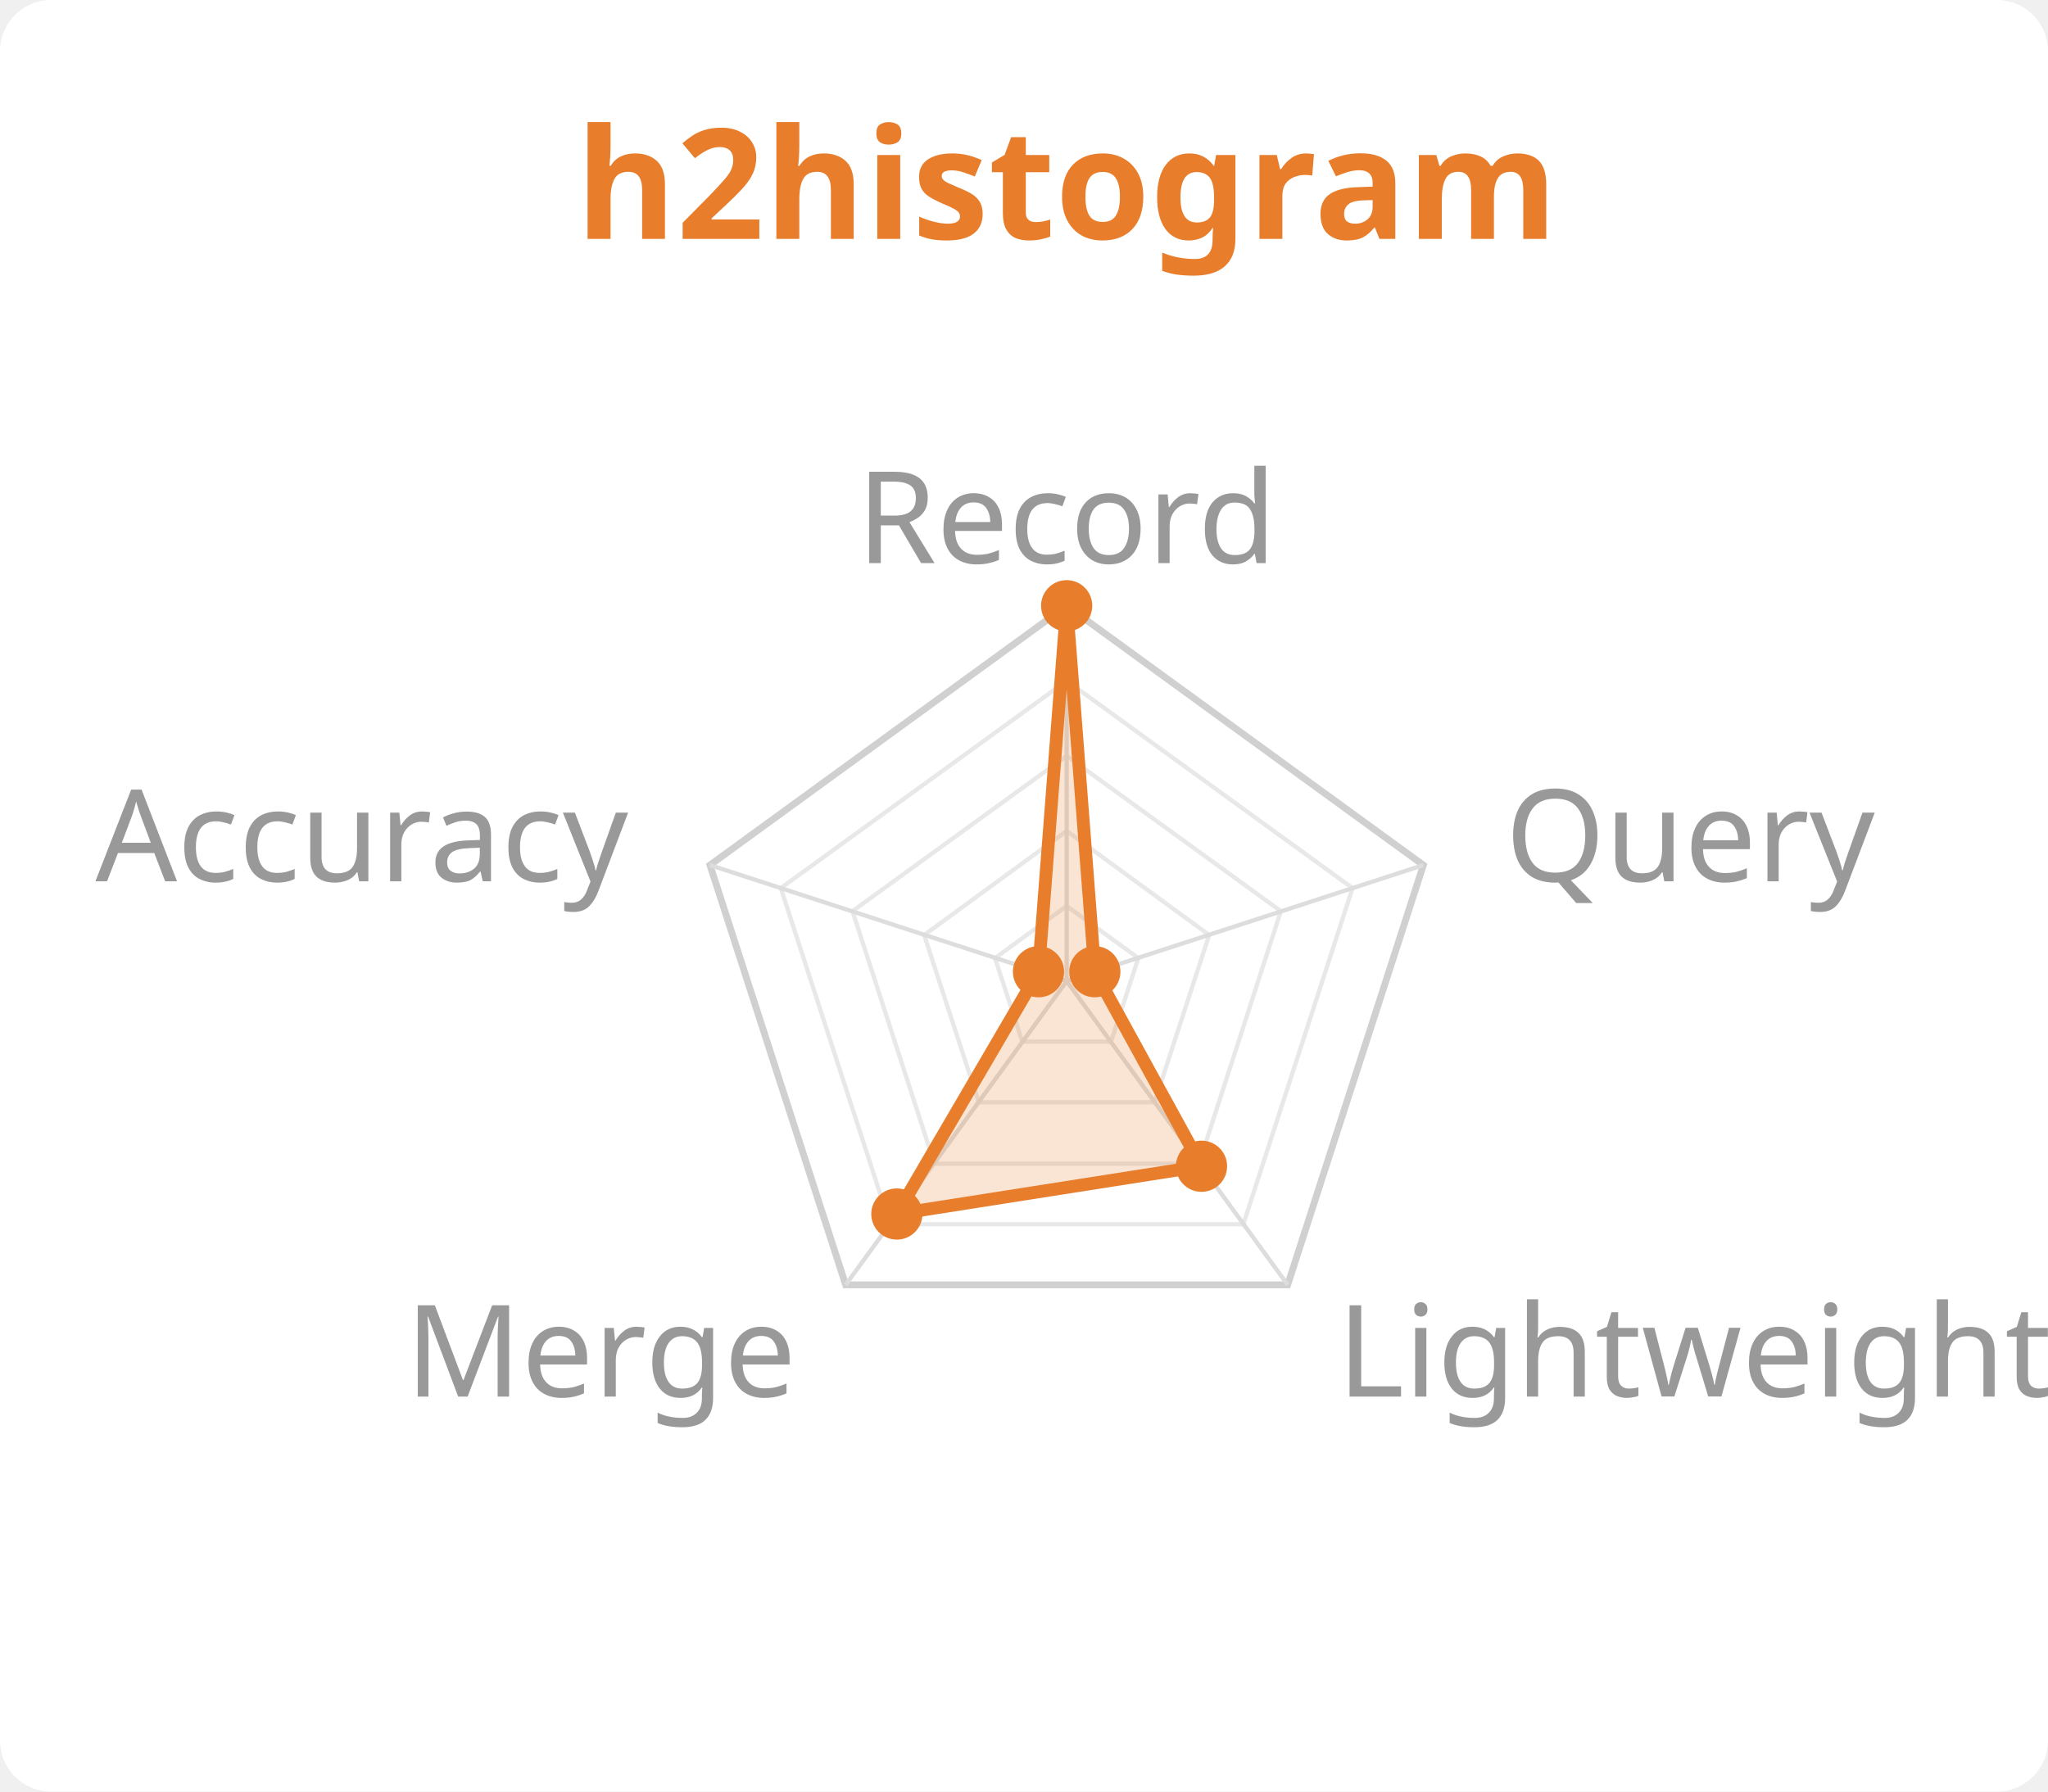
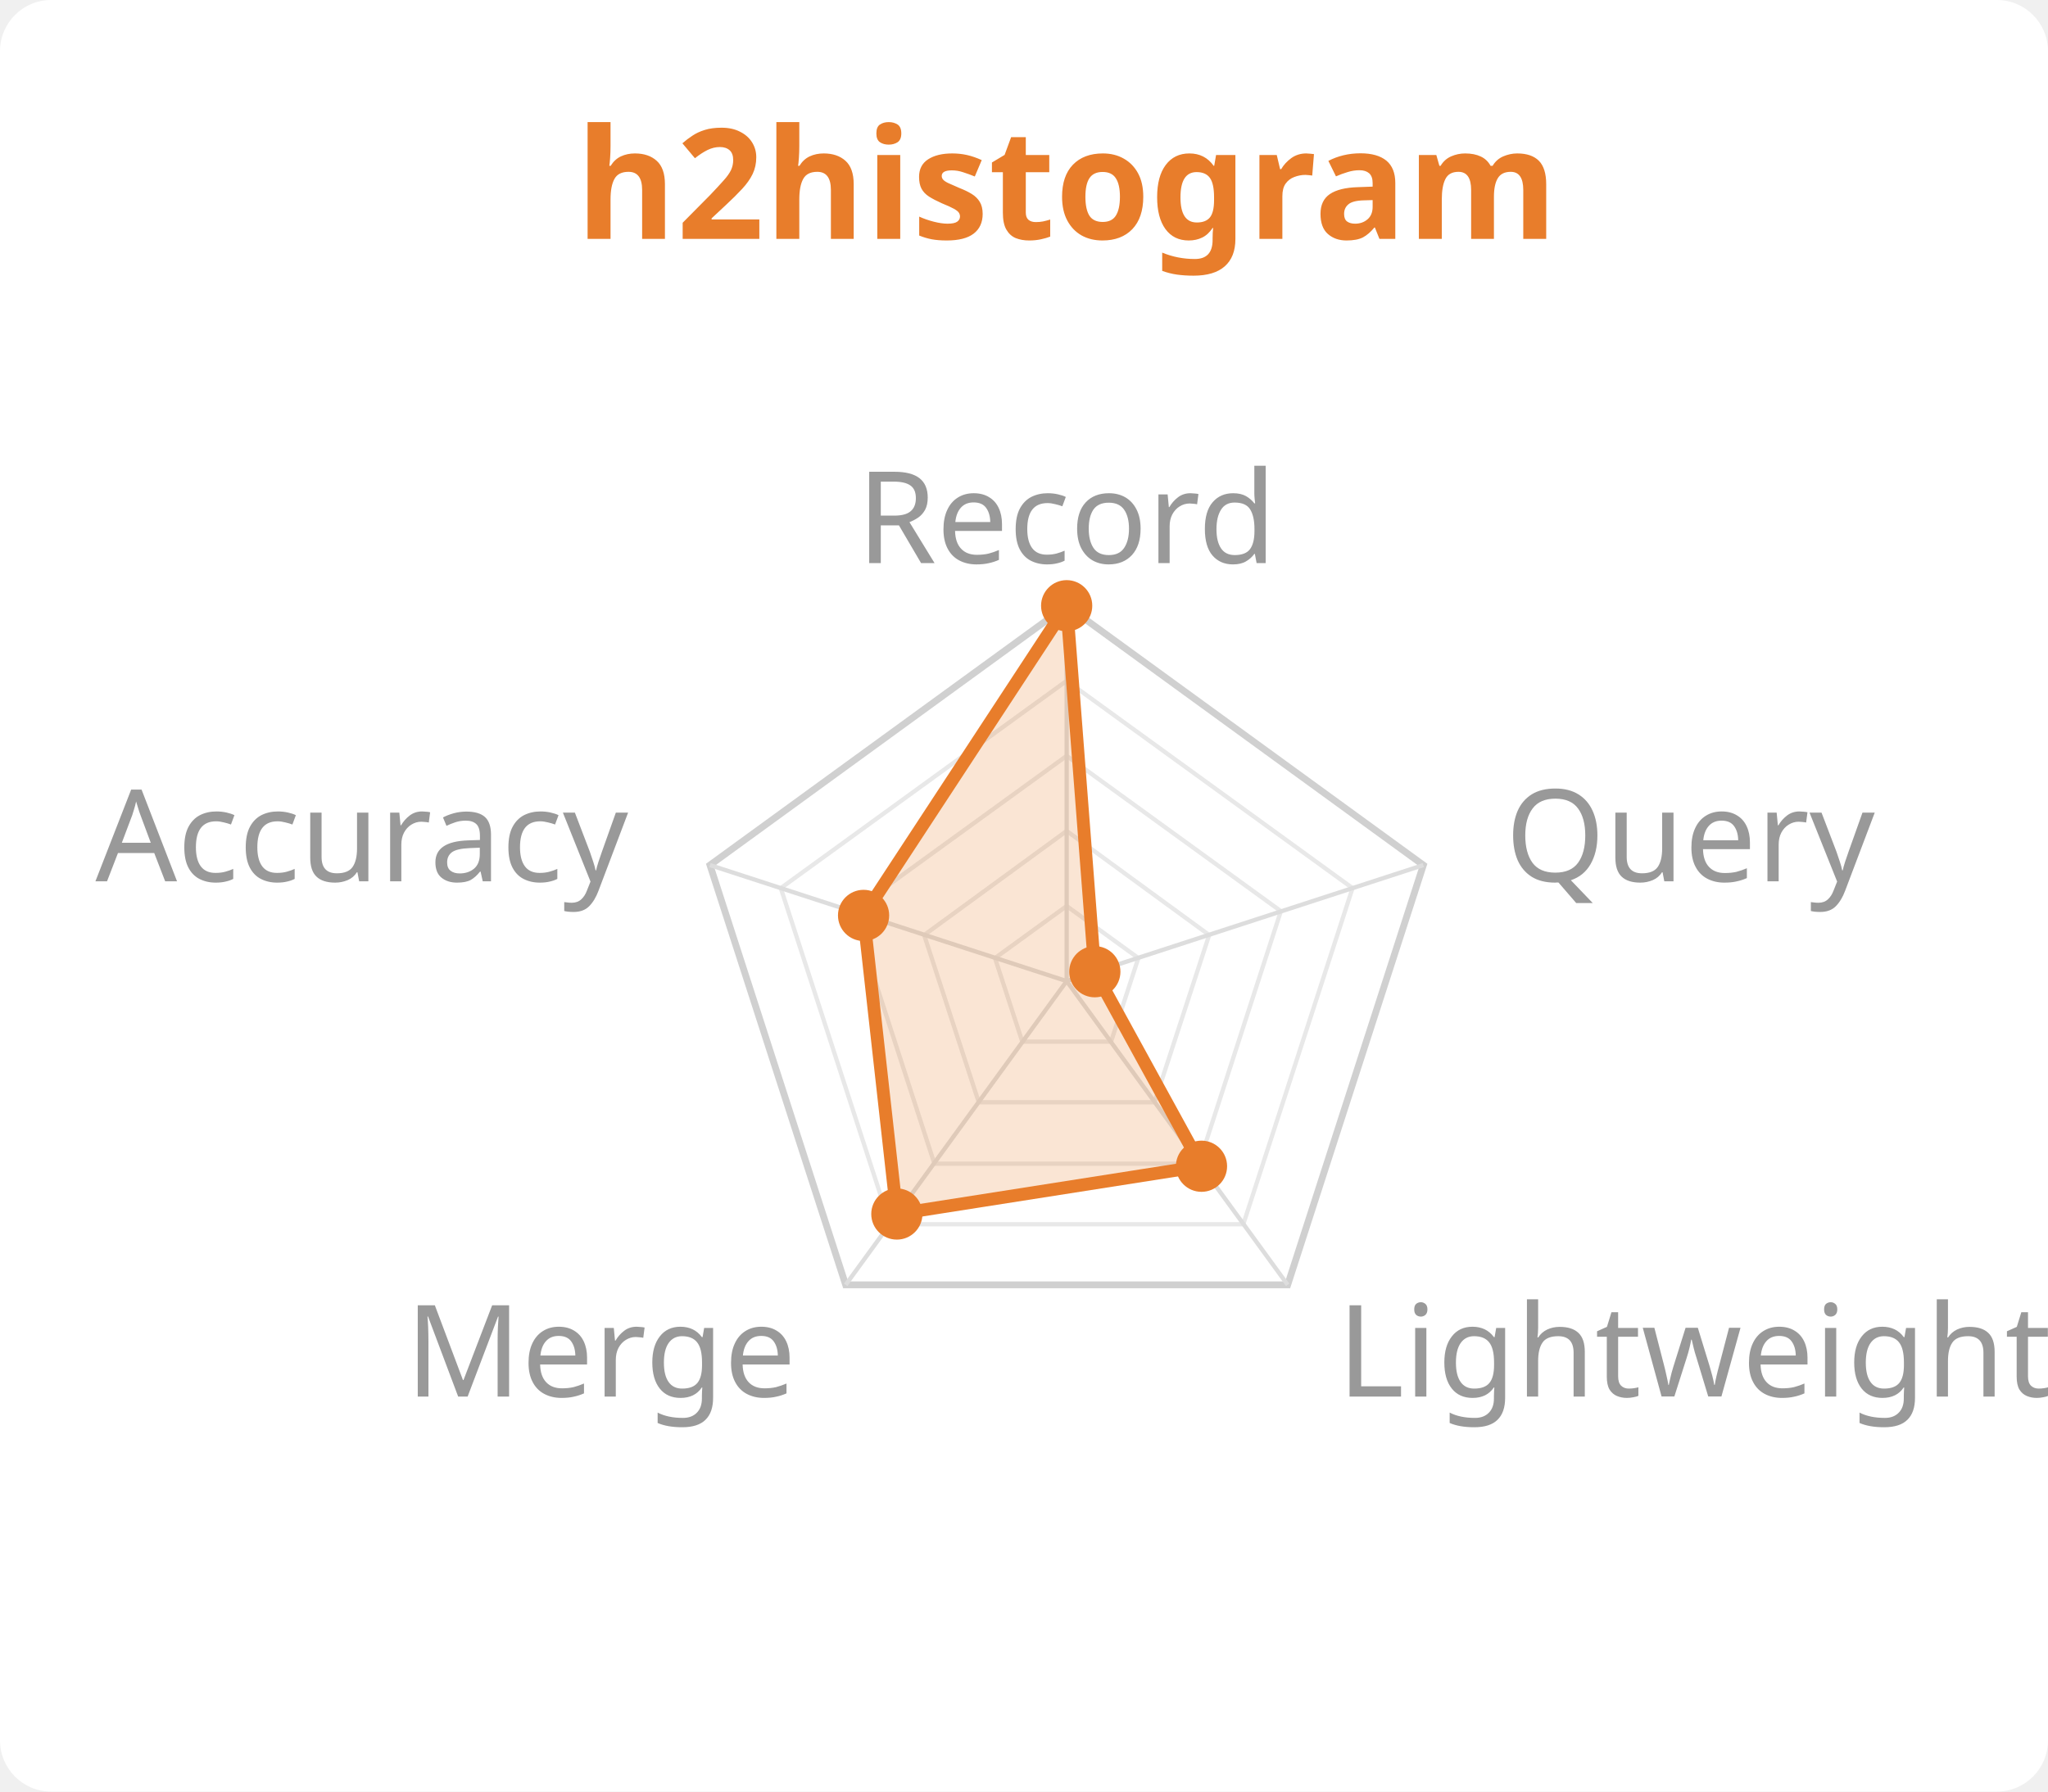
<svg xmlns="http://www.w3.org/2000/svg" viewBox="0 0 240 210" width="240" height="210">
  <rect x="0.0" y="0.0" width="240.0" height="210.0" fill="white" rx="6" />
  <text x="125.0" y="28.0" font-family="system-ui,sans-serif" font-size="18" font-weight="600" fill="#E87D2B" text-anchor="middle">h2histogram</text>
  <polygon points="125.0,106.2 133.4,112.3 130.2,122.1 119.8,122.1 116.6,112.3" fill="none" stroke="#e8e8e8" stroke-width="0.5" />
  <polygon points="125.0,97.4 141.7,109.6 135.3,129.2 114.7,129.2 108.3,109.6" fill="none" stroke="#e8e8e8" stroke-width="0.5" />
  <polygon points="125.0,88.6 150.1,106.8 140.5,136.4 109.5,136.4 99.9,106.8" fill="none" stroke="#e8e8e8" stroke-width="0.5" />
  <polygon points="125.0,79.8 158.5,104.1 145.7,143.5 104.3,143.5 91.5,104.1" fill="none" stroke="#e8e8e8" stroke-width="0.5" />
  <polygon points="125.0,71.0 166.8,101.4 150.9,150.6 99.1,150.6 83.2,101.4" fill="none" stroke="#d0d0d0" stroke-width="0.8" />
  <line x1="125" y1="115" x2="125.0" y2="71.0" stroke="#ddd" stroke-width="0.5" />
  <line x1="125" y1="115" x2="166.8" y2="101.4" stroke="#ddd" stroke-width="0.5" />
  <line x1="125" y1="115" x2="150.9" y2="150.6" stroke="#ddd" stroke-width="0.5" />
  <line x1="125" y1="115" x2="99.1" y2="150.6" stroke="#ddd" stroke-width="0.5" />
  <line x1="125" y1="115" x2="83.2" y2="101.4" stroke="#ddd" stroke-width="0.5" />
  <text x="125.0" y="66.0" font-family="system-ui,sans-serif" font-size="15" fill="#999" text-anchor="middle">Record</text>
  <text x="176.4" y="103.3" font-family="system-ui,sans-serif" font-size="15" fill="#999" text-anchor="start">Query</text>
  <text x="156.7" y="163.7" font-family="system-ui,sans-serif" font-size="15" fill="#999" text-anchor="start">Lightweight</text>
  <text x="93.3" y="163.7" font-family="system-ui,sans-serif" font-size="15" fill="#999" text-anchor="end">Merge</text>
  <text x="73.6" y="103.3" font-family="system-ui,sans-serif" font-size="15" fill="#999" text-anchor="end">Accuracy</text>
-   <polygon points="125.0,71.0 128.3,113.9 140.8,136.7 105.1,142.3 121.7,113.9" fill="#E87D2B" fill-opacity="0.20" stroke="#E87D2B" stroke-width="1.5" />
+   <polygon points="125.0,71.0 128.3,113.9 140.8,136.7 105.1,142.3 101.2,107.3" fill="#E87D2B" fill-opacity="0.20" stroke="#E87D2B" stroke-width="1.5" />
  <circle cx="125.0" cy="71.0" r="3" fill="#E87D2B" />
  <circle cx="128.3" cy="113.9" r="3" fill="#E87D2B" />
  <circle cx="140.8" cy="136.7" r="3" fill="#E87D2B" />
  <circle cx="105.1" cy="142.3" r="3" fill="#E87D2B" />
-   <circle cx="121.7" cy="113.9" r="3" fill="#E87D2B" />
+   <circle cx="101.2" cy="107.3" r="3" fill="#E87D2B" />
</svg>
